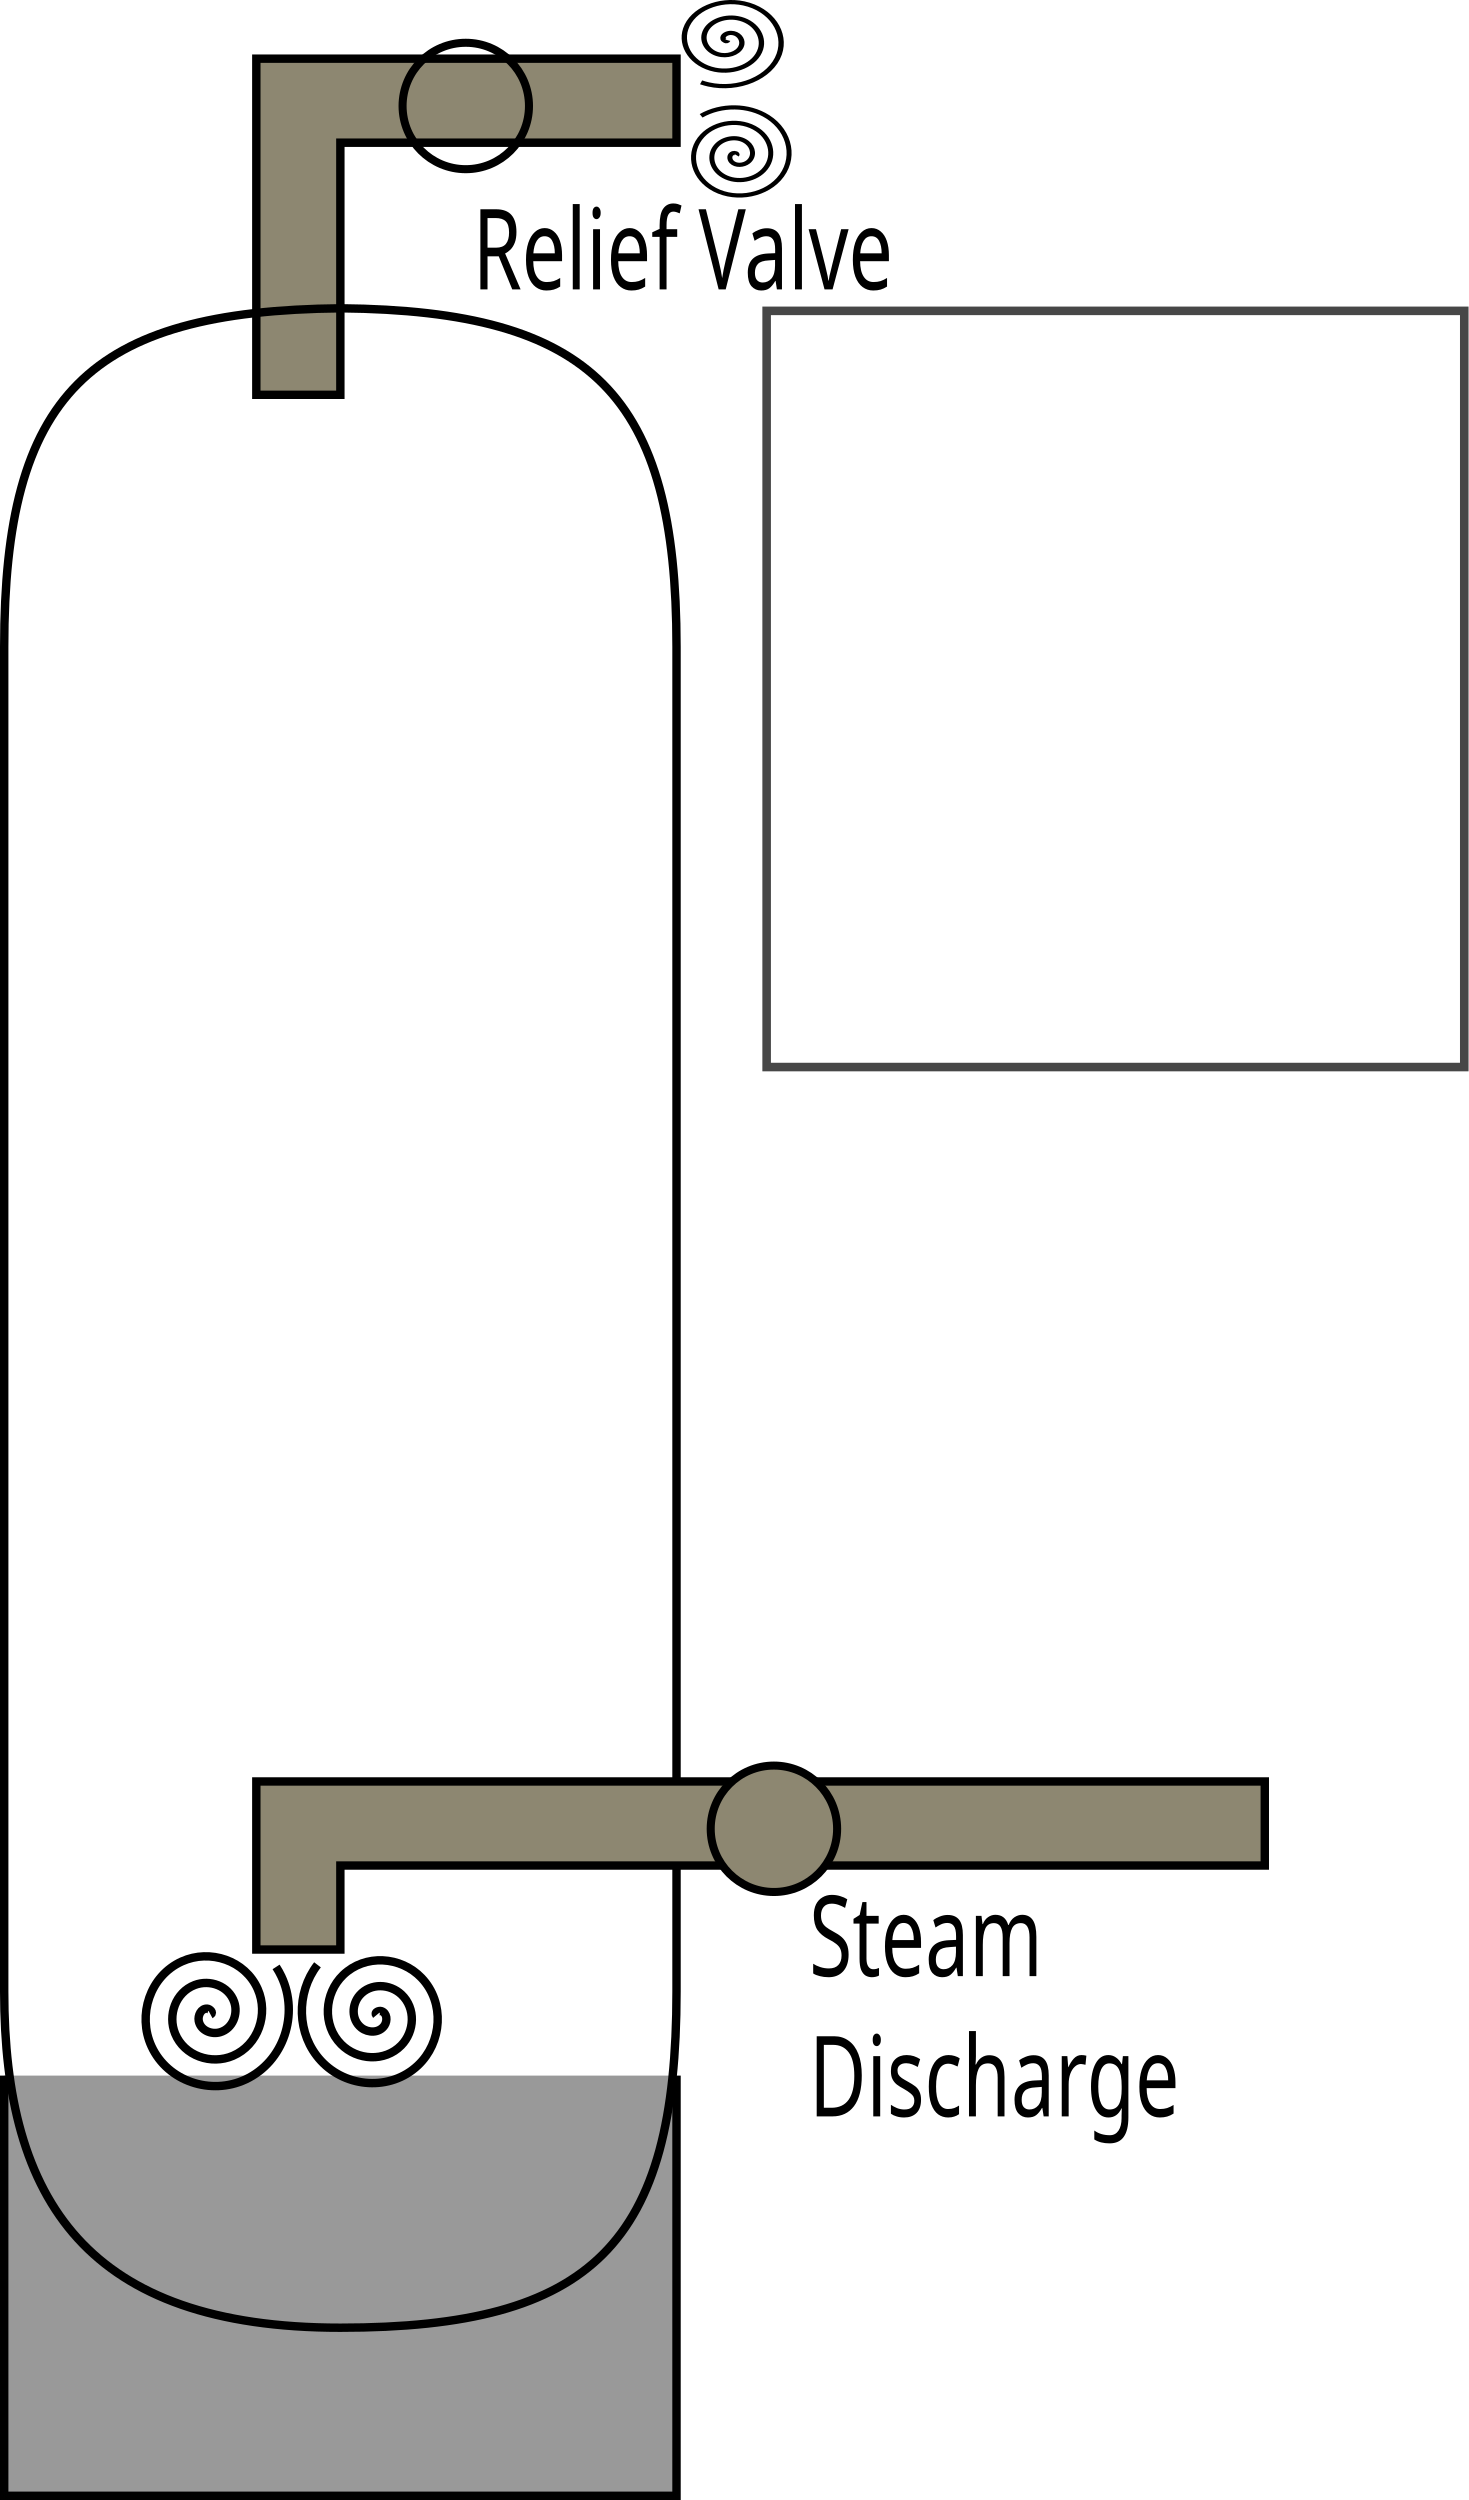
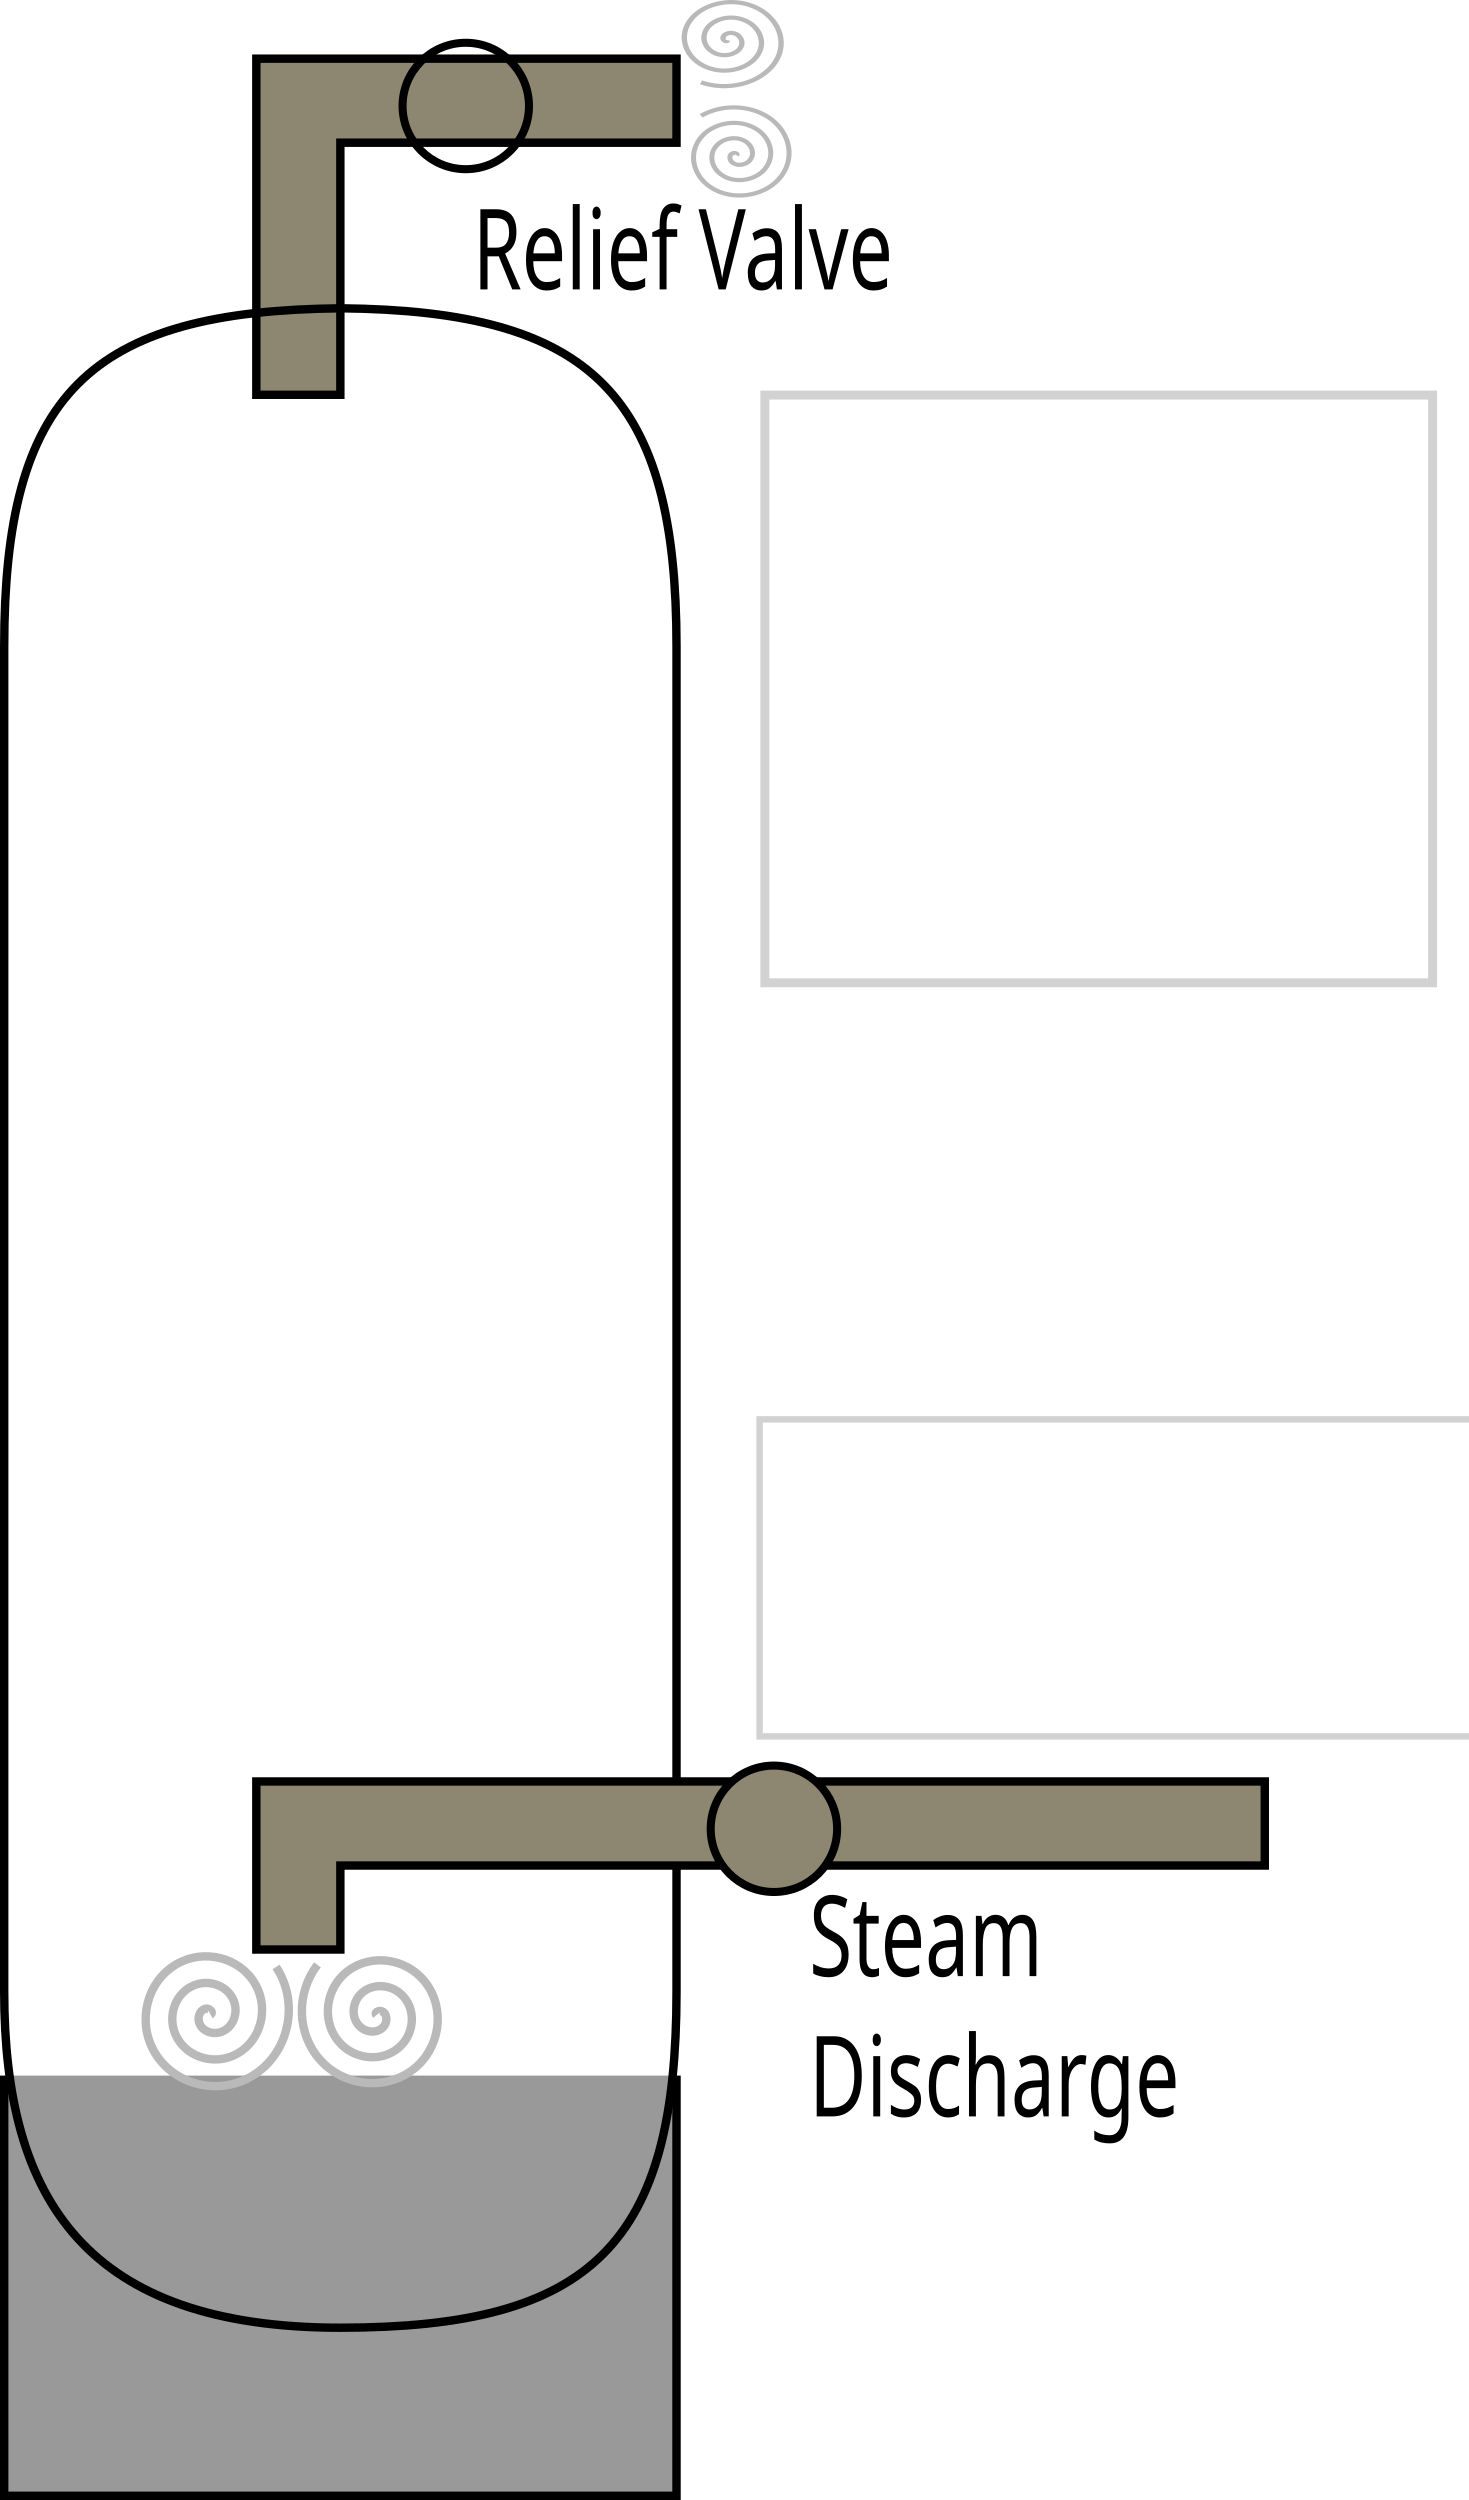
<svg xmlns="http://www.w3.org/2000/svg" viewBox="0 0 174.745 297.48" id="svg2" version="1.1" width="174.745" height="297.48">
  <defs id="defs4" />
  <g id="layer1" style="display:inline" transform="translate(-119.5,-655.3819)">
    <path style="fill:#8d8771;fill-opacity:1;fill-rule:evenodd;stroke:#000000;stroke-width:1px;stroke-linecap:butt;stroke-linejoin:miter;stroke-opacity:1" d="m 150,702.362 c 0,-40 0,-40 0,-40 l 50,0 0,10 -40,0 0,30 z" id="x" />
    <path style="fill:#999999;fill-rule:evenodd;stroke:#000000;stroke-width:1px;stroke-linecap:butt;stroke-linejoin:miter;stroke-opacity:1" d="m 120,902.362 0,50 80,0 0,-50 0,0" id="path4160" />
    <path style="fill:none;fill-rule:evenodd;stroke:#000000;stroke-width:1px;stroke-linecap:butt;stroke-linejoin:miter;stroke-opacity:1" d="m 120,892.362 0,-160 c 0,-30 10,-40 40.061,-40.296 C 190,692.362 200,702.362 200,732.362 l 0,160 c 0,30 -10,40 -40,40 -30,0 -40,-15 -40,-40 z" id="tank-1">
      </path>
-     <rect style="opacity:0.72;fill:#999999;fill-opacity:0;stroke:#000000;stroke-width:1.019;stroke-opacity:1" id="tank-1-report" width="83.012" height="89.981" x="210.724" y="692.371">
-       </rect>
    <path style="fill:#8d8771;fill-opacity:1;fill-rule:evenodd;stroke:#000000;stroke-width:1px;stroke-linecap:butt;stroke-linejoin:miter;stroke-opacity:1" d="m 150,887.362 c 0,-20 0,-20 0,-20 l 120,0 0,10 -110,0 0,10 z" id="y" />
    <text xml:space="preserve" style="font-style:normal;font-weight:normal;font-size:46.037px;line-height:125%;font-family:sans-serif;letter-spacing:0px;word-spacing:0px;fill:#000000;fill-opacity:1;stroke:none;stroke-width:1px;stroke-linecap:butt;stroke-linejoin:miter;stroke-opacity:1" x="257.751" y="745.513" id="text3342" transform="scale(0.8371643,1.194509)">
      <tspan x="257.751" y="745.513" id="tspan3346" style="font-size:11.181px">Steam</tspan>
      <tspan x="257.751" y="759.489" id="tspan3350" style="font-size:11.181px">Discharge</tspan>
    </text>
    <text xml:space="preserve" style="font-style:normal;font-weight:normal;font-size:46.037px;line-height:125%;font-family:sans-serif;letter-spacing:0px;word-spacing:0px;display:inline;fill:#000000;fill-opacity:1;stroke:none;stroke-width:1px;stroke-linecap:butt;stroke-linejoin:miter;stroke-opacity:1" x="209.945" y="577.493" id="text3342-1" transform="scale(0.8371643,1.194509)">
      <tspan x="209.945" y="577.493" id="tspan3350-2" style="font-size:11.181px">Relief Valve</tspan>
    </text>
    <ellipse style="fill:#000000;fill-opacity:0;stroke:#000000;stroke-width:0.958;stroke-opacity:1" id="relief-valve" cx="174.924" cy="667.993" rx="7.521" ry="7.521" />
    <ellipse style="display:inline;fill:#8d8771;fill-opacity:1;stroke:#000000;stroke-width:0.958;stroke-opacity:1" id="steam-discharge" cx="211.59" cy="872.993" rx="7.521" ry="7.521" />
-     <g id="steam-toggle">
-       <path d="m 164.279,895.179 c -0.297,-0.36 0.339,-0.578 0.598,-0.493 0.703,0.229 0.73,1.16 0.388,1.69 -0.612,0.948 -1.962,0.935 -2.781,0.283 -1.203,-0.957 -1.148,-2.775 -0.178,-3.873 1.293,-1.464 3.592,-1.364 4.964,-0.073 1.727,1.625 1.581,4.411 -0.032,6.056 -1.954,1.993 -5.231,1.8 -7.148,-0.137 -2.259,-2.283 -2.019,-6.052 0.242,-8.239 2.611,-2.526 6.873,-2.238 9.331,0.347 2.793,2.938 2.458,7.694 -0.452,10.422 -3.265,3.06 -8.516,2.678 -11.514,-0.557 -2.913,-3.144 -3.006,-8.058 -0.419,-11.426" id="path4217" style="fill:none;fill-rule:evenodd;stroke:#000000;stroke-width:1px;stroke-linecap:butt;stroke-linejoin:miter;stroke-opacity:1" />
-       <path transform="scale(-1,1)" d="m -144.553,895.097 c -0.423,-0.228 0.099,-0.682 0.379,-0.702 0.759,-0.055 1.146,0.822 1.026,1.46 -0.215,1.14 -1.506,1.653 -2.541,1.35 -1.518,-0.445 -2.171,-2.198 -1.673,-3.622 0.664,-1.897 2.893,-2.694 4.702,-1.997 2.277,0.877 3.219,3.589 2.321,5.783 -1.089,2.658 -4.286,3.746 -6.864,2.644 -3.039,-1.298 -4.273,-4.983 -2.968,-7.945 1.507,-3.42 5.68,-4.801 9.026,-3.292 3.802,1.715 5.33,6.378 3.615,10.107 -1.923,4.184 -7.076,5.858 -11.188,3.939 -4.566,-2.131 -6.387,-7.773 -4.263,-12.269 0.183,-0.388 0.393,-0.764 0.627,-1.124" id="path4219" style="fill:none;fill-rule:evenodd;stroke:#000000;stroke-width:1px;stroke-linecap:butt;stroke-linejoin:miter;stroke-opacity:1" />
+     <g id="steam-toggle" style="stroke:#b9b9b9;stroke-opacity:1;stroke-width:1;stroke-miterlimit:4;stroke-dasharray:none">
+       <path d="m 164.279,895.179 c -0.297,-0.36 0.339,-0.578 0.598,-0.493 0.703,0.229 0.73,1.16 0.388,1.69 -0.612,0.948 -1.962,0.935 -2.781,0.283 -1.203,-0.957 -1.148,-2.775 -0.178,-3.873 1.293,-1.464 3.592,-1.364 4.964,-0.073 1.727,1.625 1.581,4.411 -0.032,6.056 -1.954,1.993 -5.231,1.8 -7.148,-0.137 -2.259,-2.283 -2.019,-6.052 0.242,-8.239 2.611,-2.526 6.873,-2.238 9.331,0.347 2.793,2.938 2.458,7.694 -0.452,10.422 -3.265,3.06 -8.516,2.678 -11.514,-0.557 -2.913,-3.144 -3.006,-8.058 -0.419,-11.426" id="path4217" style="fill:none;fill-rule:evenodd;stroke:#b9b9b9;stroke-width:1;stroke-linecap:butt;stroke-linejoin:miter;stroke-opacity:1;stroke-miterlimit:4;stroke-dasharray:none" />
+       <path transform="scale(-1,1)" d="m -144.553,895.097 c -0.423,-0.228 0.099,-0.682 0.379,-0.702 0.759,-0.055 1.146,0.822 1.026,1.46 -0.215,1.14 -1.506,1.653 -2.541,1.35 -1.518,-0.445 -2.171,-2.198 -1.673,-3.622 0.664,-1.897 2.893,-2.694 4.702,-1.997 2.277,0.877 3.219,3.589 2.321,5.783 -1.089,2.658 -4.286,3.746 -6.864,2.644 -3.039,-1.298 -4.273,-4.983 -2.968,-7.945 1.507,-3.42 5.68,-4.801 9.026,-3.292 3.802,1.715 5.33,6.378 3.615,10.107 -1.923,4.184 -7.076,5.858 -11.188,3.939 -4.566,-2.131 -6.387,-7.773 -4.263,-12.269 0.183,-0.388 0.393,-0.764 0.627,-1.124" id="path4219" style="fill:none;fill-rule:evenodd;stroke:#b9b9b9;stroke-width:1;stroke-linecap:butt;stroke-linejoin:miter;stroke-opacity:1;stroke-miterlimit:4;stroke-dasharray:none" />
    </g>
-     <g id="g4251">
-       <path transform="matrix(0.6357595,0,0,0.500832,73.62997,331.1466)" d="m 208.366,656.957 c -0.18,0.527 -0.799,0.017 -0.875,-0.3 -0.207,-0.858 0.722,-1.467 1.474,-1.451 1.345,0.029 2.177,1.409 2.027,2.649 -0.221,1.821 -2.102,2.902 -3.824,2.602 -2.296,-0.399 -3.632,-2.797 -3.178,-4.999 0.571,-2.771 3.493,-4.365 6.174,-3.754 3.247,0.74 5.099,4.19 4.33,7.349 -0.907,3.722 -4.887,5.835 -8.523,4.905 -4.199,-1.074 -6.572,-5.584 -5.481,-9.698 1.239,-4.675 6.282,-7.309 10.873,-6.057 5.151,1.404 8.046,6.979 6.632,12.048 -1.569,5.627 -7.677,8.783 -13.223,7.208 -0.479,-0.136 -0.949,-0.304 -1.405,-0.503" id="path4247" style="fill:none;fill-rule:evenodd;stroke:#000000;stroke-width:1px;stroke-linecap:butt;stroke-linejoin:miter;stroke-opacity:1" />
-       <path transform="matrix(0.5930266,0,0,-0.4984179,73.73466,342.798)" d="m 225,-664.236 c 0.313,0.46 -0.466,0.649 -0.765,0.52 -0.81,-0.349 -0.74,-1.458 -0.276,-2.05 0.83,-1.059 2.433,-0.897 3.335,-0.032 1.324,1.269 1.06,3.422 -0.213,4.621 -1.696,1.597 -4.417,1.227 -5.906,-0.457 -1.874,-2.119 -1.396,-5.413 0.701,-7.191 2.54,-2.153 6.412,-1.566 8.477,0.946 2.434,2.959 1.736,7.411 -1.19,9.762 -3.378,2.715 -8.41,1.907 -11.047,-1.434 -2.996,-3.796 -2.078,-9.41 1.679,-12.333 4.214,-3.278 10.411,-2.249 13.618,1.923 3.56,4.632 2.421,11.411 -2.167,14.903 -3.89,2.961 -9.376,2.995 -13.392,0.257" id="path4249" style="fill:none;fill-rule:evenodd;stroke:#000000;stroke-width:1px;stroke-linecap:butt;stroke-linejoin:miter;stroke-opacity:1" />
+     <g id="relief-toggle" style="stroke:#b9b9b9;stroke-opacity:1">
+       <path transform="matrix(0.6357595,0,0,0.500832,73.62997,331.1466)" d="m 208.366,656.957 c -0.18,0.527 -0.799,0.017 -0.875,-0.3 -0.207,-0.858 0.722,-1.467 1.474,-1.451 1.345,0.029 2.177,1.409 2.027,2.649 -0.221,1.821 -2.102,2.902 -3.824,2.602 -2.296,-0.399 -3.632,-2.797 -3.178,-4.999 0.571,-2.771 3.493,-4.365 6.174,-3.754 3.247,0.74 5.099,4.19 4.33,7.349 -0.907,3.722 -4.887,5.835 -8.523,4.905 -4.199,-1.074 -6.572,-5.584 -5.481,-9.698 1.239,-4.675 6.282,-7.309 10.873,-6.057 5.151,1.404 8.046,6.979 6.632,12.048 -1.569,5.627 -7.677,8.783 -13.223,7.208 -0.479,-0.136 -0.949,-0.304 -1.405,-0.503" id="path4247" style="fill:none;fill-rule:evenodd;stroke:#b9b9b9;stroke-width:1px;stroke-linecap:butt;stroke-linejoin:miter;stroke-opacity:1" />
+       <path transform="matrix(0.5930266,0,0,-0.4984179,73.73466,342.798)" d="m 225,-664.236 c 0.313,0.46 -0.466,0.649 -0.765,0.52 -0.81,-0.349 -0.74,-1.458 -0.276,-2.05 0.83,-1.059 2.433,-0.897 3.335,-0.032 1.324,1.269 1.06,3.422 -0.213,4.621 -1.696,1.597 -4.417,1.227 -5.906,-0.457 -1.874,-2.119 -1.396,-5.413 0.701,-7.191 2.54,-2.153 6.412,-1.566 8.477,0.946 2.434,2.959 1.736,7.411 -1.19,9.762 -3.378,2.715 -8.41,1.907 -11.047,-1.434 -2.996,-3.796 -2.078,-9.41 1.679,-12.333 4.214,-3.278 10.411,-2.249 13.618,1.923 3.56,4.632 2.421,11.411 -2.167,14.903 -3.89,2.961 -9.376,2.995 -13.392,0.257" id="path4249" style="fill:none;fill-rule:evenodd;stroke:#b9b9b9;stroke-width:1px;stroke-linecap:butt;stroke-linejoin:miter;stroke-opacity:1" />
    </g>
+     <rect style="opacity:0.64;fill:#800000;fill-opacity:0;stroke:#b9b9b9;stroke-width:0.771;stroke-miterlimit:4;stroke-dasharray:none;stroke-opacity:1" id="disch-report" width="85.036" height="37.724" x="209.885" y="824.274" ry="0" />
+     <rect style="opacity:0.64;fill:#800000;fill-opacity:0;stroke:#b9b9b9;stroke-width:1.065;stroke-miterlimit:4;stroke-dasharray:none;stroke-opacity:1" id="tank-1-report" width="79.457" height="69.935" x="210.511" y="702.395" />
  </g>
</svg>
